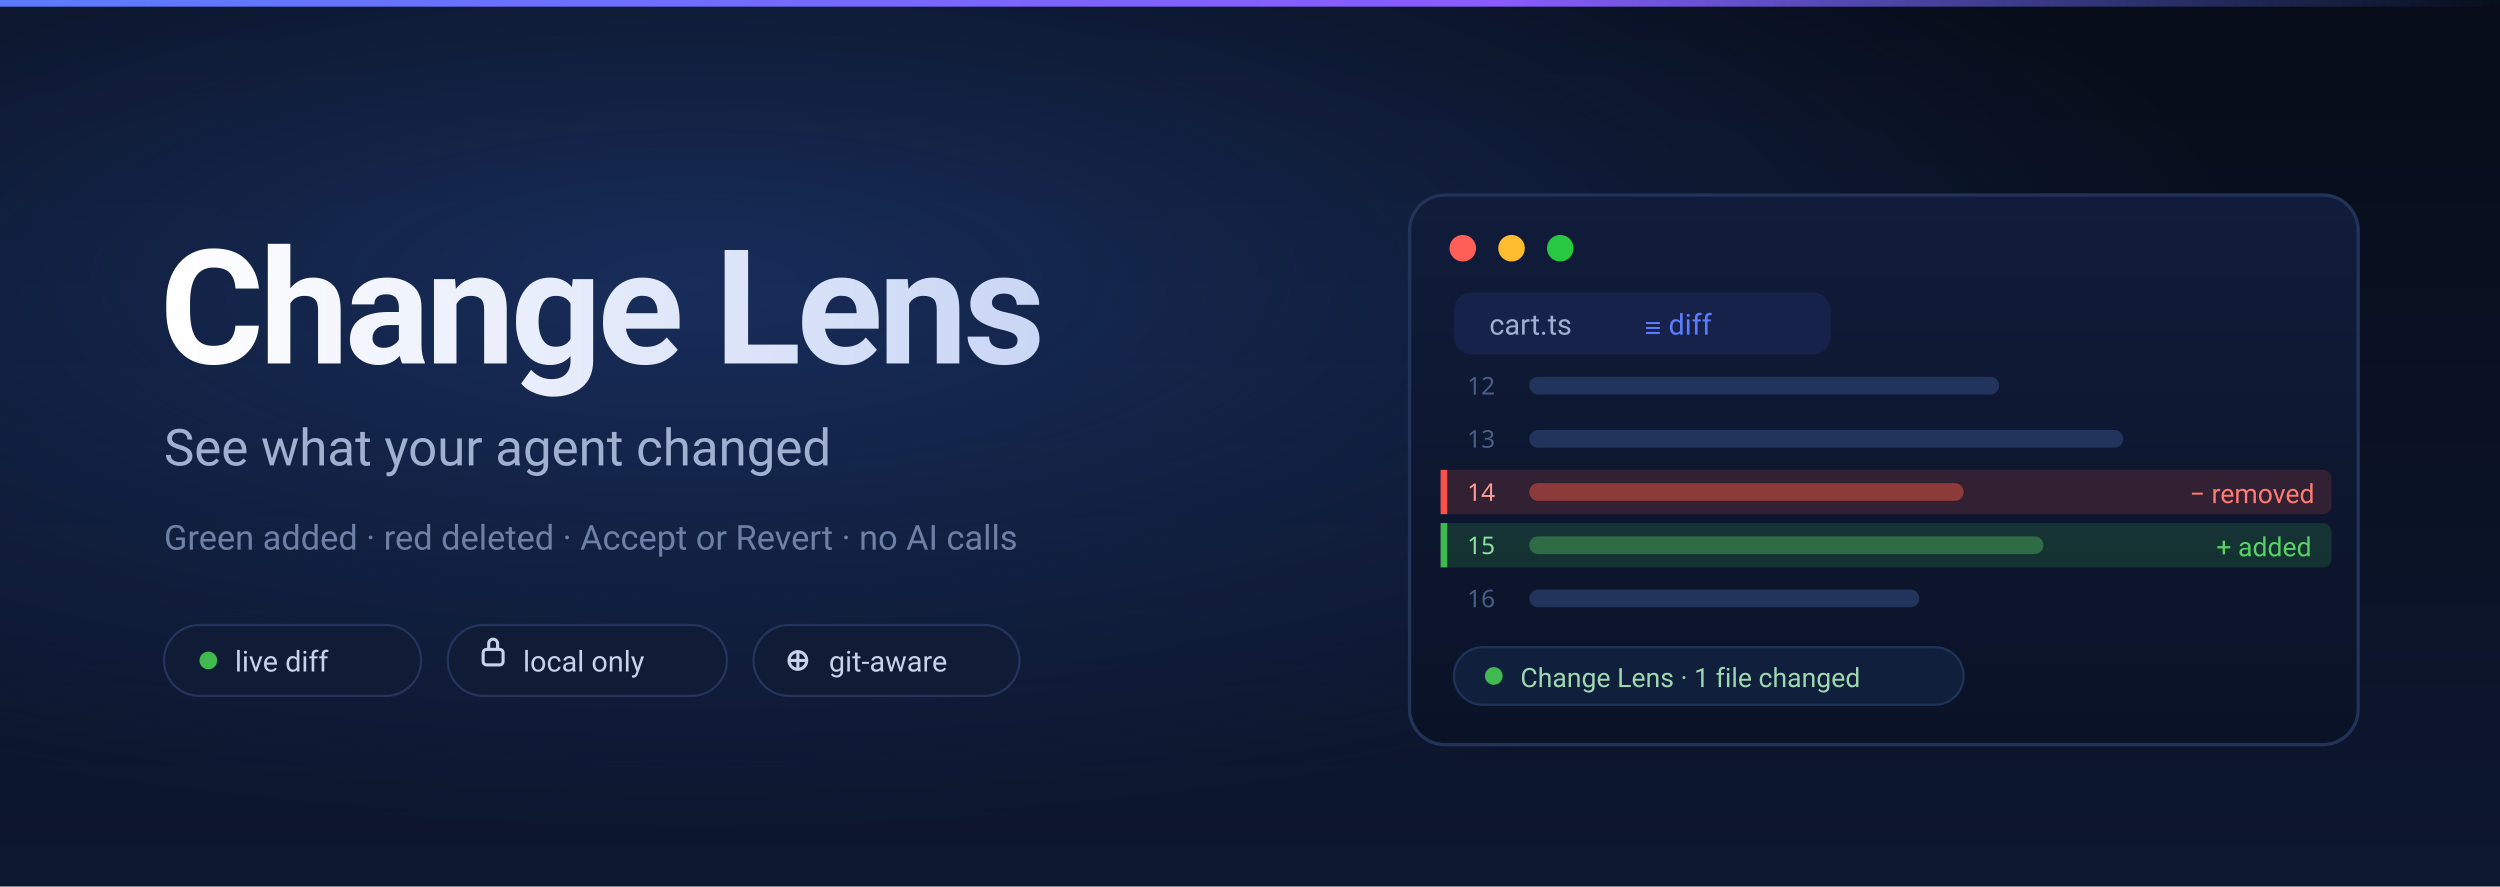
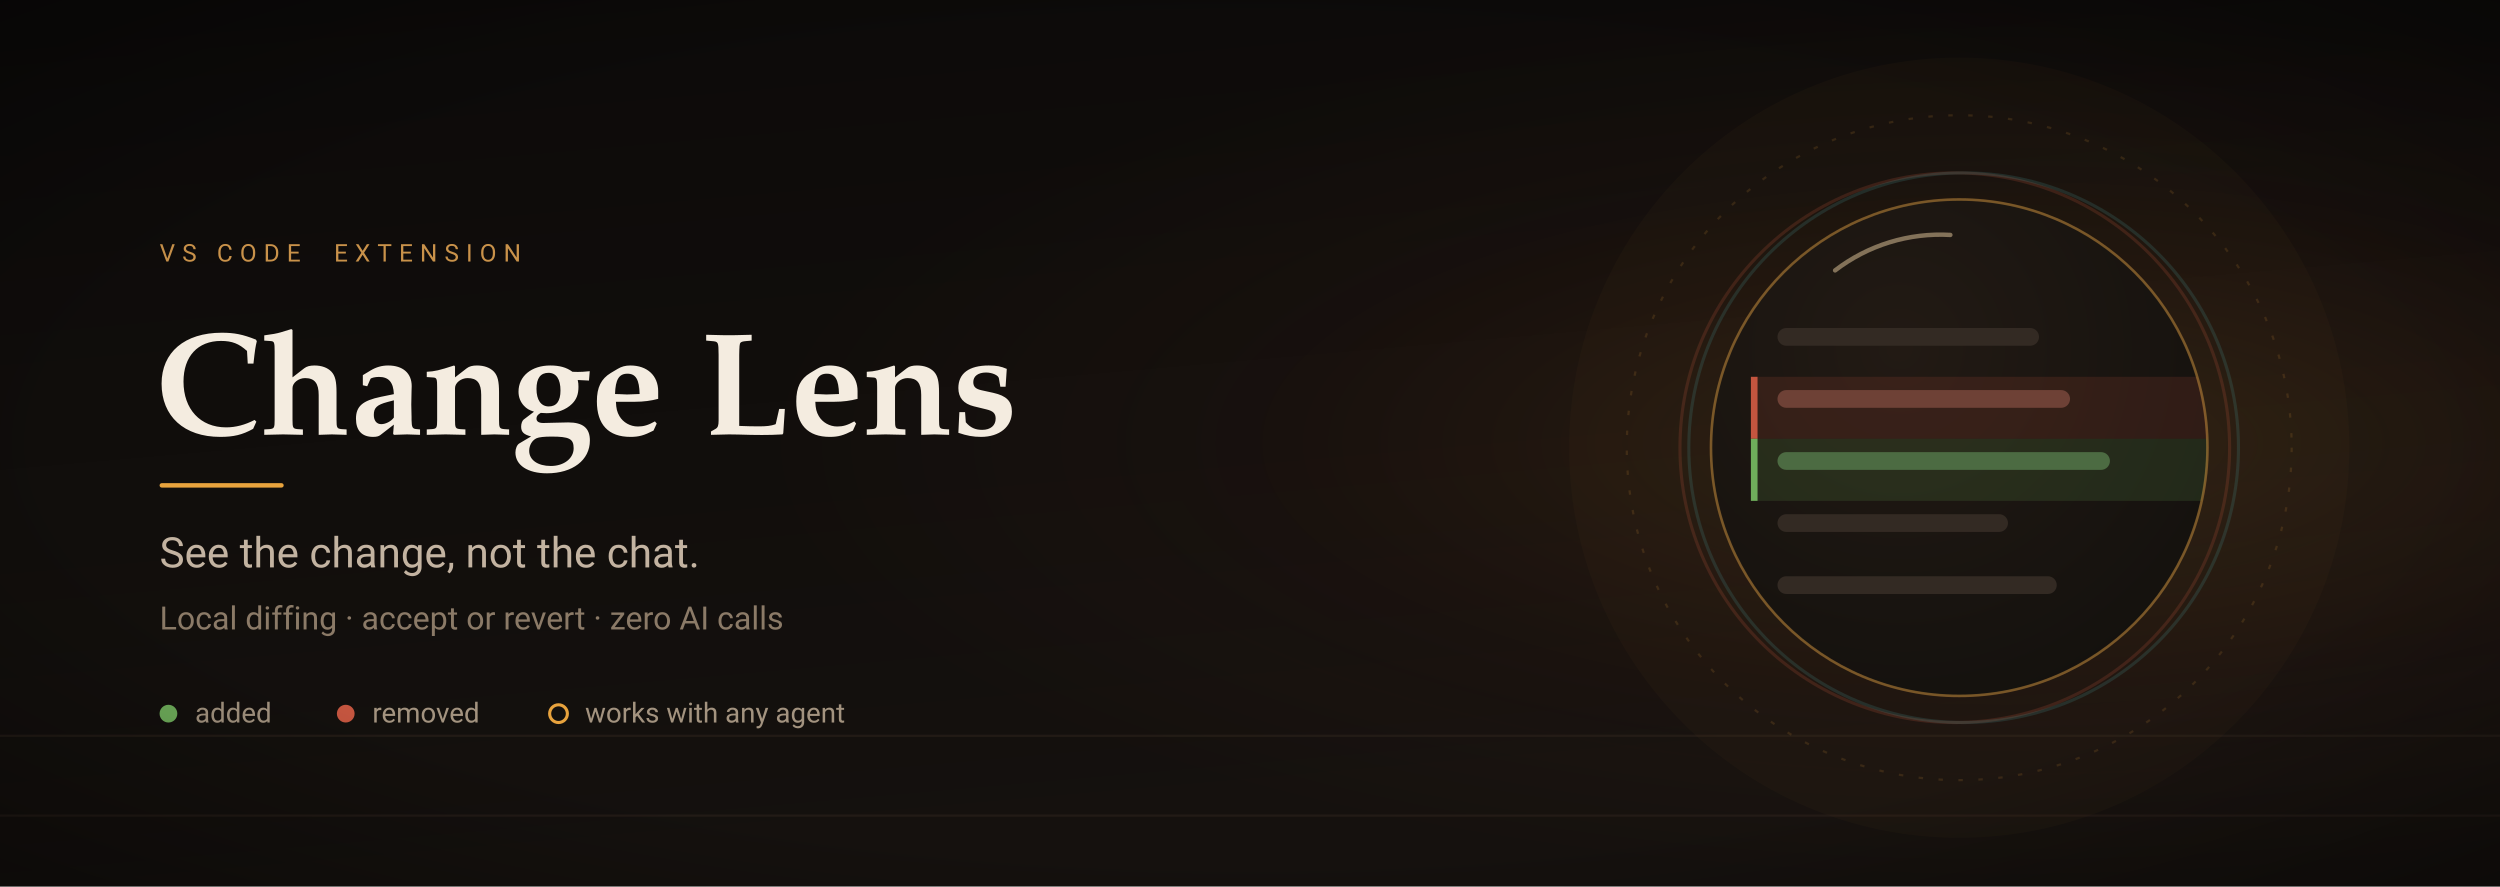
- <svg xmlns="http://www.w3.org/2000/svg" width="1128" height="400" viewBox="0 0 1128 400" role="img" aria-label="Change Lens — inline diff for the code AI agents write">
+ <svg xmlns="http://www.w3.org/2000/svg" width="1128" height="400" viewBox="0 0 1128 400" role="img" aria-label="Change Lens — local diff for the code AI agents write">
  <defs>
-     <linearGradient id="bg" x1="0" y1="0" x2="0" y2="1">
-       <stop offset="0" stop-color="#070c18" />
-       <stop offset="1" stop-color="#0d1730" />
+     <linearGradient id="paper" x1="0" y1="0" x2="0.25" y2="1">
+       <stop offset="0" stop-color="#0c0a09" />
+       <stop offset="1" stop-color="#15110e" />
    </linearGradient>
-     <radialGradient id="glow" cx="0.28" cy="0.32" r="0.62">
-       <stop offset="0" stop-color="#24458a" stop-opacity="0.55" />
-       <stop offset="1" stop-color="#24458a" stop-opacity="0" />
+     <radialGradient id="warmGlow" cx="0.8" cy="0.5" r="0.5">
+       <stop offset="0" stop-color="#e8a33d" stop-opacity="0.13" />
+       <stop offset="0.6" stop-color="#b4532a" stop-opacity="0.04" />
+       <stop offset="1" stop-color="#b4532a" stop-opacity="0" />
    </radialGradient>
-     <linearGradient id="accent" x1="0" y1="0" x2="1" y2="0">
-       <stop offset="0" stop-color="#5B7CFF" />
-       <stop offset="0.6" stop-color="#8A5BFF" />
-       <stop offset="1" stop-color="#5B7CFF" stop-opacity="0" />
-     </linearGradient>
-     <linearGradient id="win" x1="0" y1="0" x2="0" y2="1">
-       <stop offset="0" stop-color="#101c3a" />
-       <stop offset="1" stop-color="#0a1226" />
-     </linearGradient>
-     <linearGradient id="titleGrad" x1="0" y1="0" x2="1" y2="0">
-       <stop offset="0" stop-color="#FFFFFF" />
-       <stop offset="1" stop-color="#C9D6F5" />
-     </linearGradient>
+     <radialGradient id="vignette" cx="0.5" cy="0.5" r="0.78">
+       <stop offset="0.6" stop-color="#000000" stop-opacity="0" />
+       <stop offset="1" stop-color="#000000" stop-opacity="0.5" />
+     </radialGradient>
+     <radialGradient id="glass" cx="0.38" cy="0.3" r="0.85">
+       <stop offset="0" stop-color="#221a14" />
+       <stop offset="1" stop-color="#12100d" />
+     </radialGradient>
+     <clipPath id="lensClip">
+       <circle cx="884" cy="202" r="112" />
+     </clipPath>
  </defs>
-   <rect width="1128" height="400" fill="url(#bg)" />
-   <rect width="1128" height="400" fill="url(#glow)" />
-   <rect x="0" y="0" width="1128" height="3" fill="url(#accent)" />
-   <text x="72" y="164" font-family="'Segoe UI', -apple-system, Roboto, Helvetica, Arial, sans-serif" font-size="72" font-weight="700" letter-spacing="-2" fill="url(#titleGrad)">Change Lens</text>
-   <text x="74" y="210" font-family="'Segoe UI', -apple-system, Roboto, Helvetica, Arial, sans-serif" font-size="23" fill="#9FB0D0">See what your agent changed</text>
-   <text x="74" y="248" font-family="'Segoe UI', -apple-system, Roboto, Helvetica, Arial, sans-serif" font-size="15.5" fill="#6E80A6">Green added · red deleted · Accept or Revert · no AI calls</text>
-   <g font-family="'Segoe UI', -apple-system, Roboto, Helvetica, Arial, sans-serif" font-size="13" fill="#C6D3EA">
-     <rect x="74" y="282" width="116" height="32" rx="16" fill="#101B36" stroke="#24345C" />
-     <circle cx="94" cy="298" r="4" fill="#3FB950" />
-     <text x="106" y="303">live diff</text>
-     <rect x="202" y="282" width="126" height="32" rx="16" fill="#101B36" stroke="#24345C" />
-     <rect x="218" y="293" width="9" height="7" rx="1.5" fill="none" stroke="#C6D3EA" stroke-width="1.4" />
-     <path d="M220.5 293v-2.6a2 2 0 0 1 4 0V293" fill="none" stroke="#C6D3EA" stroke-width="1.4" />
-     <text x="236" y="303">local only</text>
-     <rect x="340" y="282" width="120" height="32" rx="16" fill="#101B36" stroke="#24345C" />
-     <circle cx="360" cy="298" r="4" fill="none" stroke="#C6D3EA" stroke-width="1.4" />
-     <path d="M356.5 298h7M360 294.5v7" stroke="#C6D3EA" stroke-width="1.4" />
-     <text x="374" y="303">git-aware</text>
+   <rect width="1128" height="400" fill="url(#paper)" />
+   <rect width="1128" height="400" fill="url(#warmGlow)" />
+   <g stroke="#2b221a" stroke-width="1" opacity="0.6">
+     <path d="M0 332h1128M0 368h1128" />
  </g>
  <g>
-     <rect x="636" y="88" width="428" height="248" rx="16" fill="url(#win)" stroke="#223258" stroke-width="1.5" />
-     <circle cx="660" cy="112" r="6" fill="#FF5F57" />
-     <circle cx="682" cy="112" r="6" fill="#FEBC2E" />
-     <circle cx="704" cy="112" r="6" fill="#28C840" />
-     <rect x="656" y="132" width="170" height="28" rx="8" fill="#16224A" />
-     <text x="672" y="151" font-family="'Segoe UI', -apple-system, Roboto, Helvetica, Arial, sans-serif" font-size="13" fill="#9FB0D0">cart.ts</text>
-     <text x="742" y="151" font-family="'Segoe UI', -apple-system, Roboto, Helvetica, Arial, sans-serif" font-size="13" fill="#5B7CFF">≡ diff</text>
-     <text x="662" y="178" font-family="'Segoe UI', monospace" font-size="11" fill="#4C5E86">12</text>
-     <rect x="690" y="170" width="212" height="8" rx="4" fill="#22335C" />
-     <text x="662" y="202" font-family="'Segoe UI', monospace" font-size="11" fill="#4C5E86">13</text>
-     <rect x="690" y="194" width="268" height="8" rx="4" fill="#22335C" />
-     <rect x="650" y="212" width="402" height="20" rx="4" fill="#F85149" fill-opacity="0.16" />
-     <rect x="650" y="212" width="3" height="20" fill="#F85149" />
-     <text x="662" y="226" font-family="'Segoe UI', monospace" font-size="11" fill="#FF9C94">14</text>
-     <rect x="690" y="218" width="196" height="8" rx="4" fill="#8C3A3A" />
-     <text x="988" y="227" font-family="'Segoe UI', -apple-system, Roboto, Helvetica, Arial, sans-serif" font-size="12" fill="#FF7B72">− removed</text>
-     <rect x="650" y="236" width="402" height="20" rx="4" fill="#3FB950" fill-opacity="0.18" />
-     <rect x="650" y="236" width="3" height="20" fill="#3FB950" />
-     <text x="662" y="250" font-family="'Segoe UI', monospace" font-size="11" fill="#8FE0A0">15</text>
-     <rect x="690" y="242" width="232" height="8" rx="4" fill="#2F6B45" />
-     <text x="1000" y="251" font-family="'Segoe UI', -apple-system, Roboto, Helvetica, Arial, sans-serif" font-size="12" fill="#56D364">+ added</text>
-     <text x="662" y="274" font-family="'Segoe UI', monospace" font-size="11" fill="#4C5E86">16</text>
-     <rect x="690" y="266" width="176" height="8" rx="4" fill="#22335C" />
-     <rect x="656" y="292" width="230" height="26" rx="13" fill="#10203C" stroke="#1F3358" />
-     <circle cx="674" cy="305" r="4" fill="#3FB950" />
-     <text x="686" y="310" font-family="'Segoe UI', -apple-system, Roboto, Helvetica, Arial, sans-serif" font-size="12" fill="#9FD8B0">Change Lens · 1 file changed</text>
+     <circle cx="884" cy="202" r="176" fill="#e8a33d" fill-opacity="0.03" />
+     <circle cx="884" cy="202" r="150" fill="none" stroke="#e8a33d" stroke-opacity="0.14" stroke-width="1" stroke-dasharray="2 7" />
+     <circle cx="882" cy="202" r="124" fill="none" stroke="#c4553f" stroke-opacity="0.20" stroke-width="1.4" />
+     <circle cx="886" cy="202" r="124" fill="none" stroke="#4aa3a3" stroke-opacity="0.18" stroke-width="1.4" />
+     <circle cx="884" cy="202" r="112" fill="url(#glass)" stroke="#4a3825" stroke-opacity="0.55" stroke-width="1" />
+     <g clip-path="url(#lensClip)">
+       <rect x="792" y="170" width="262" height="28" fill="#c4553f" fill-opacity="0.15" />
+       <rect x="790" y="170" width="3" height="28" fill="#c4553f" />
+       <rect x="792" y="198" width="262" height="28" fill="#6fae5b" fill-opacity="0.15" />
+       <rect x="790" y="198" width="3" height="28" fill="#6fae5b" />
+       <g fill="#332a23">
+         <rect x="802" y="148" width="118" height="8" rx="4" />
+         <rect x="802" y="176" width="132" height="8" rx="4" fill="#6e4136" />
+         <rect x="802" y="204" width="150" height="8" rx="4" fill="#4c6b42" />
+         <rect x="802" y="232" width="104" height="8" rx="4" />
+         <rect x="802" y="260" width="126" height="8" rx="4" />
+       </g>
+     </g>
+     <circle cx="884" cy="202" r="112" fill="none" stroke="#e8a33d" stroke-opacity="0.38" stroke-width="1.2" />
+     <path d="M828 122a78 78 0 0 1 52-16" fill="none" stroke="#ffe0b0" stroke-opacity="0.45" stroke-width="2" stroke-linecap="round" />
  </g>
+   <g font-family="'Segoe UI', system-ui, -apple-system, Roboto, Helvetica, Arial, sans-serif">
+     <text x="72" y="118" font-size="11" letter-spacing="3.2" fill="#c9924a" xml:space="preserve">VS CODE  EXTENSION</text>
+     <text x="70" y="196" font-family="Georgia, 'Iowan Old Style', 'Palatino Linotype', 'Times New Roman', serif" font-size="66" font-weight="700" fill="#f4ece0">Change Lens</text>
+     <rect x="72" y="218" width="56" height="2" rx="1" fill="#e8a33d" />
+     <text x="72" y="256" font-size="19" fill="#c3b3a1">See the change, not the chat.</text>
+     <text x="72" y="284" font-size="14.5" fill="#8b7a67">Local diffing · accept or revert · zero AI calls</text>
+   </g>
+   <g font-family="'Segoe UI', system-ui, -apple-system, Roboto, Helvetica, Arial, sans-serif" font-size="12.5" fill="#a3937f">
+     <circle cx="76" cy="322" r="4" fill="#6fae5b" />
+     <text x="88" y="326">added</text>
+     <circle cx="156" cy="322" r="4" fill="#c4553f" />
+     <text x="168" y="326">removed</text>
+     <circle cx="252" cy="322" r="4" fill="none" stroke="#e8a33d" stroke-width="1.4" />
+     <text x="264" y="326">works with any agent</text>
+   </g>
+   <rect width="1128" height="400" fill="url(#vignette)" />
</svg>
